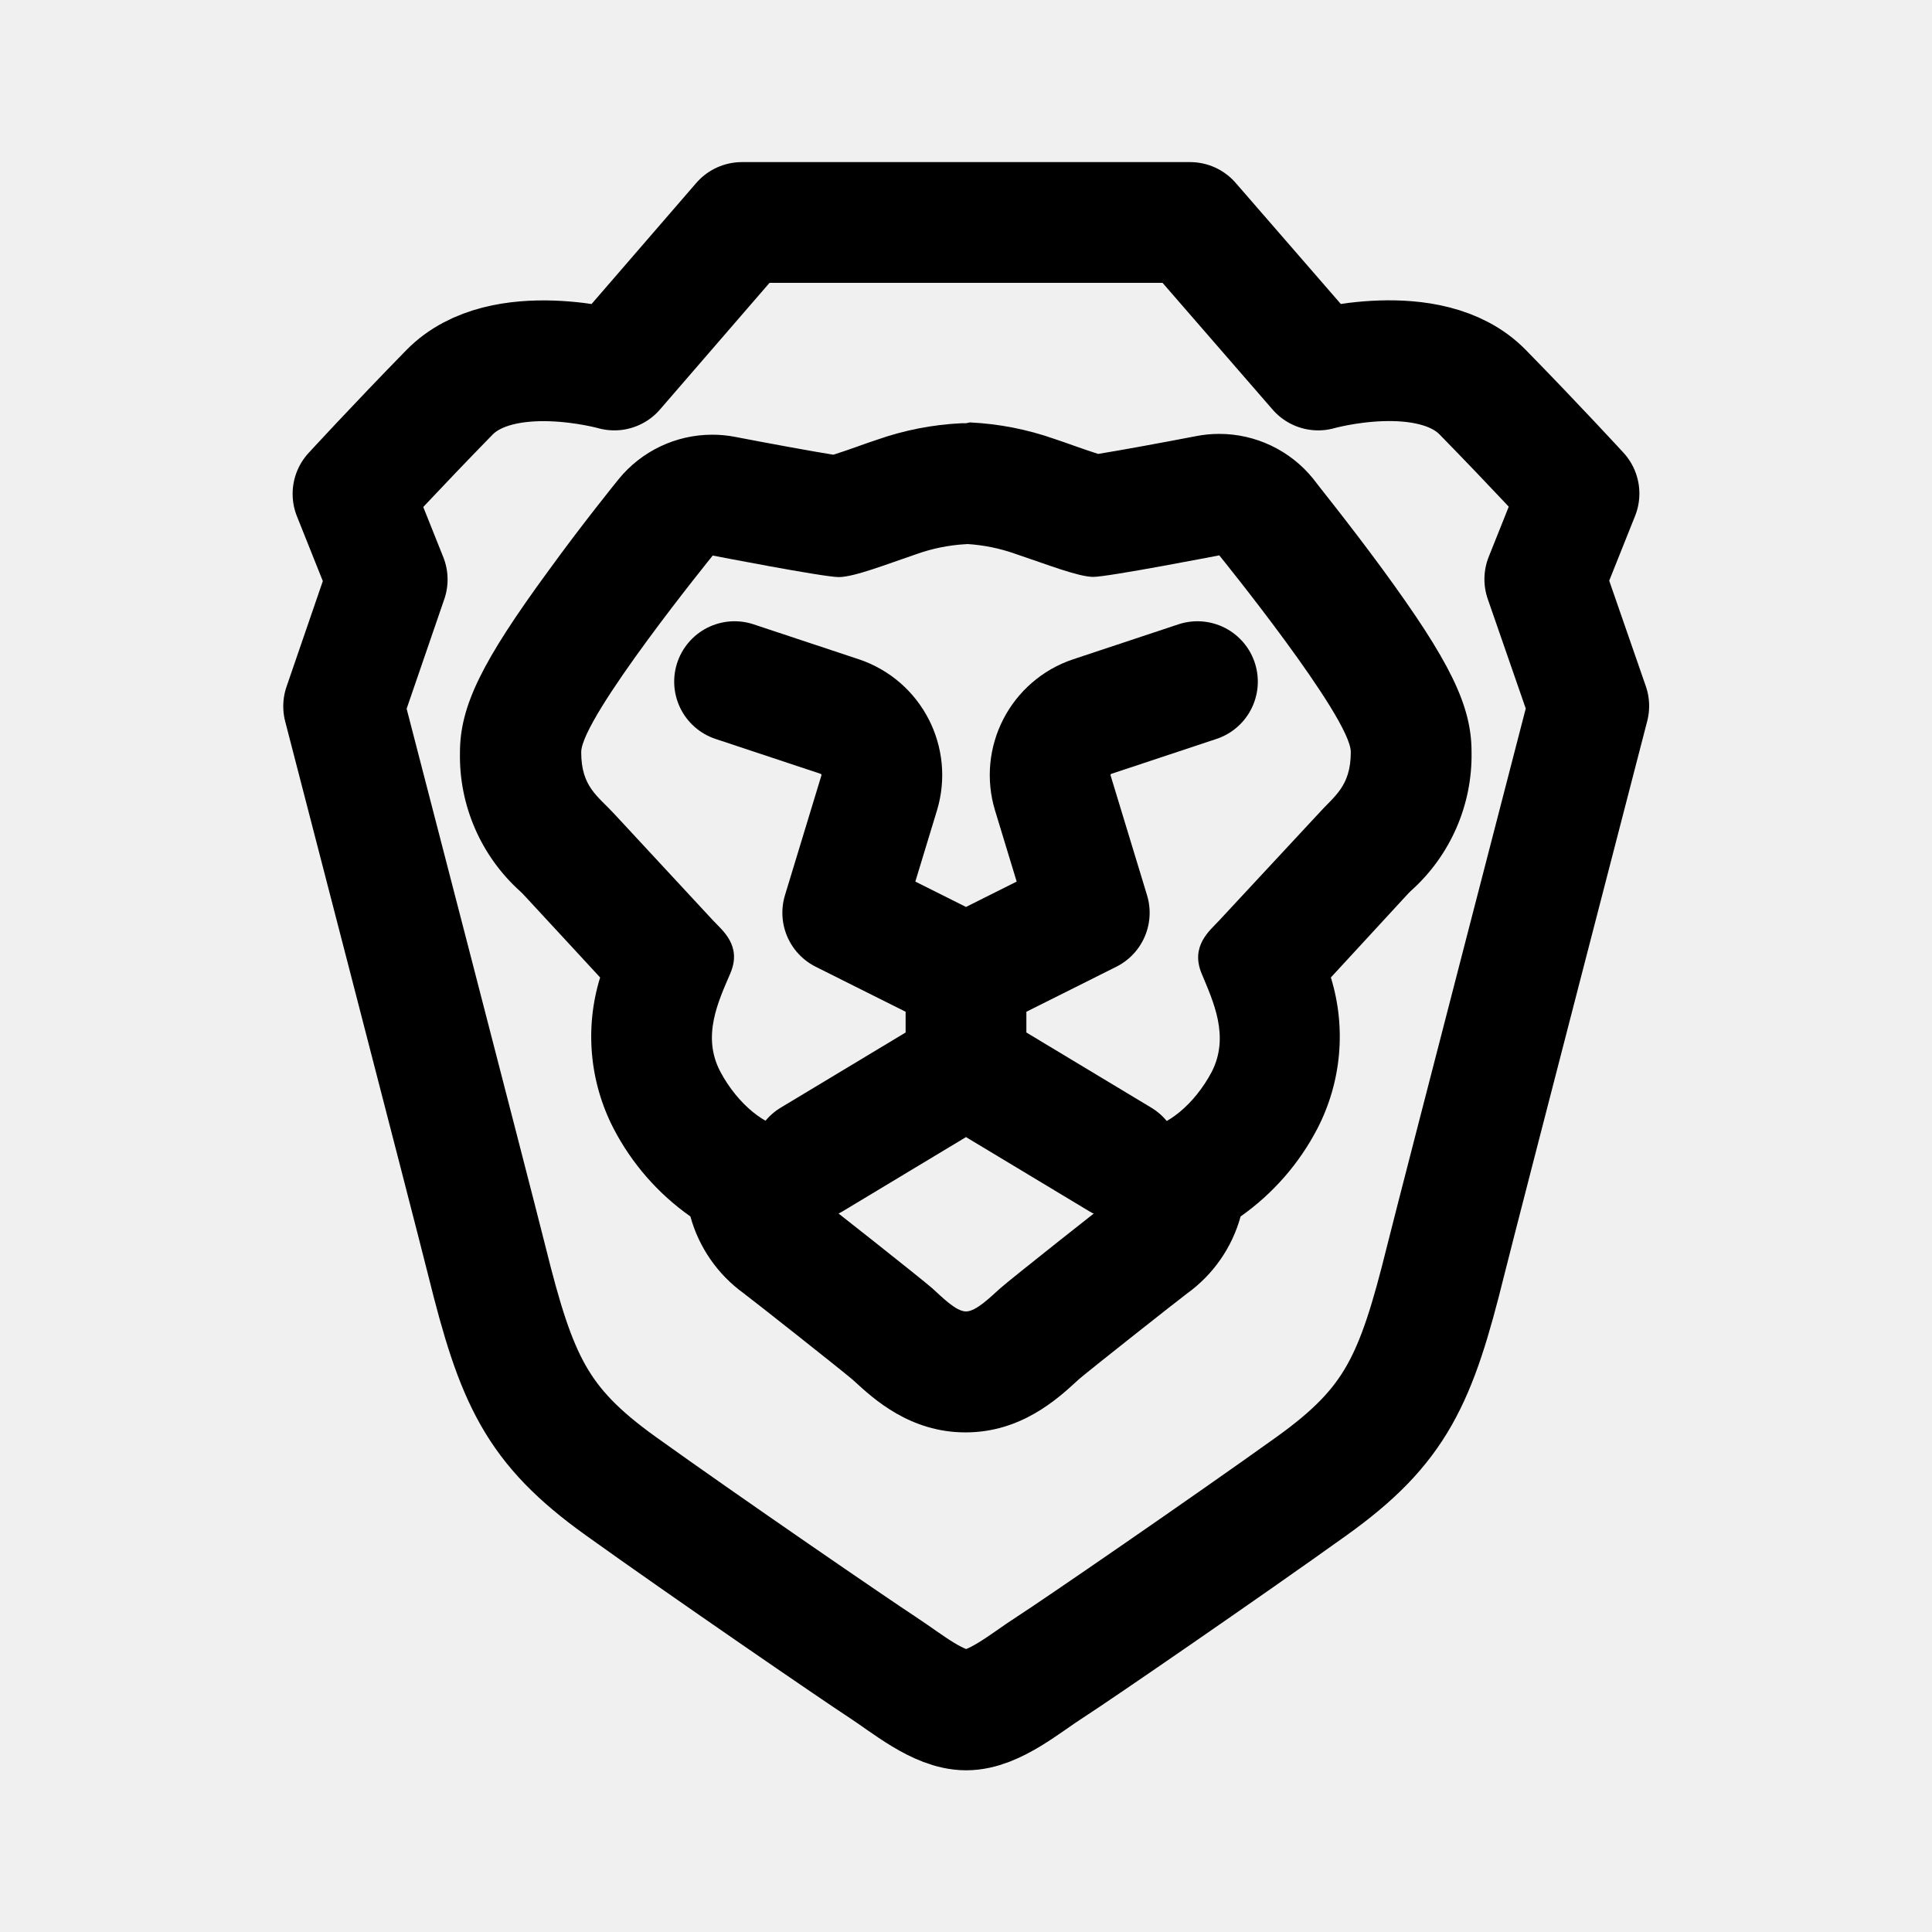
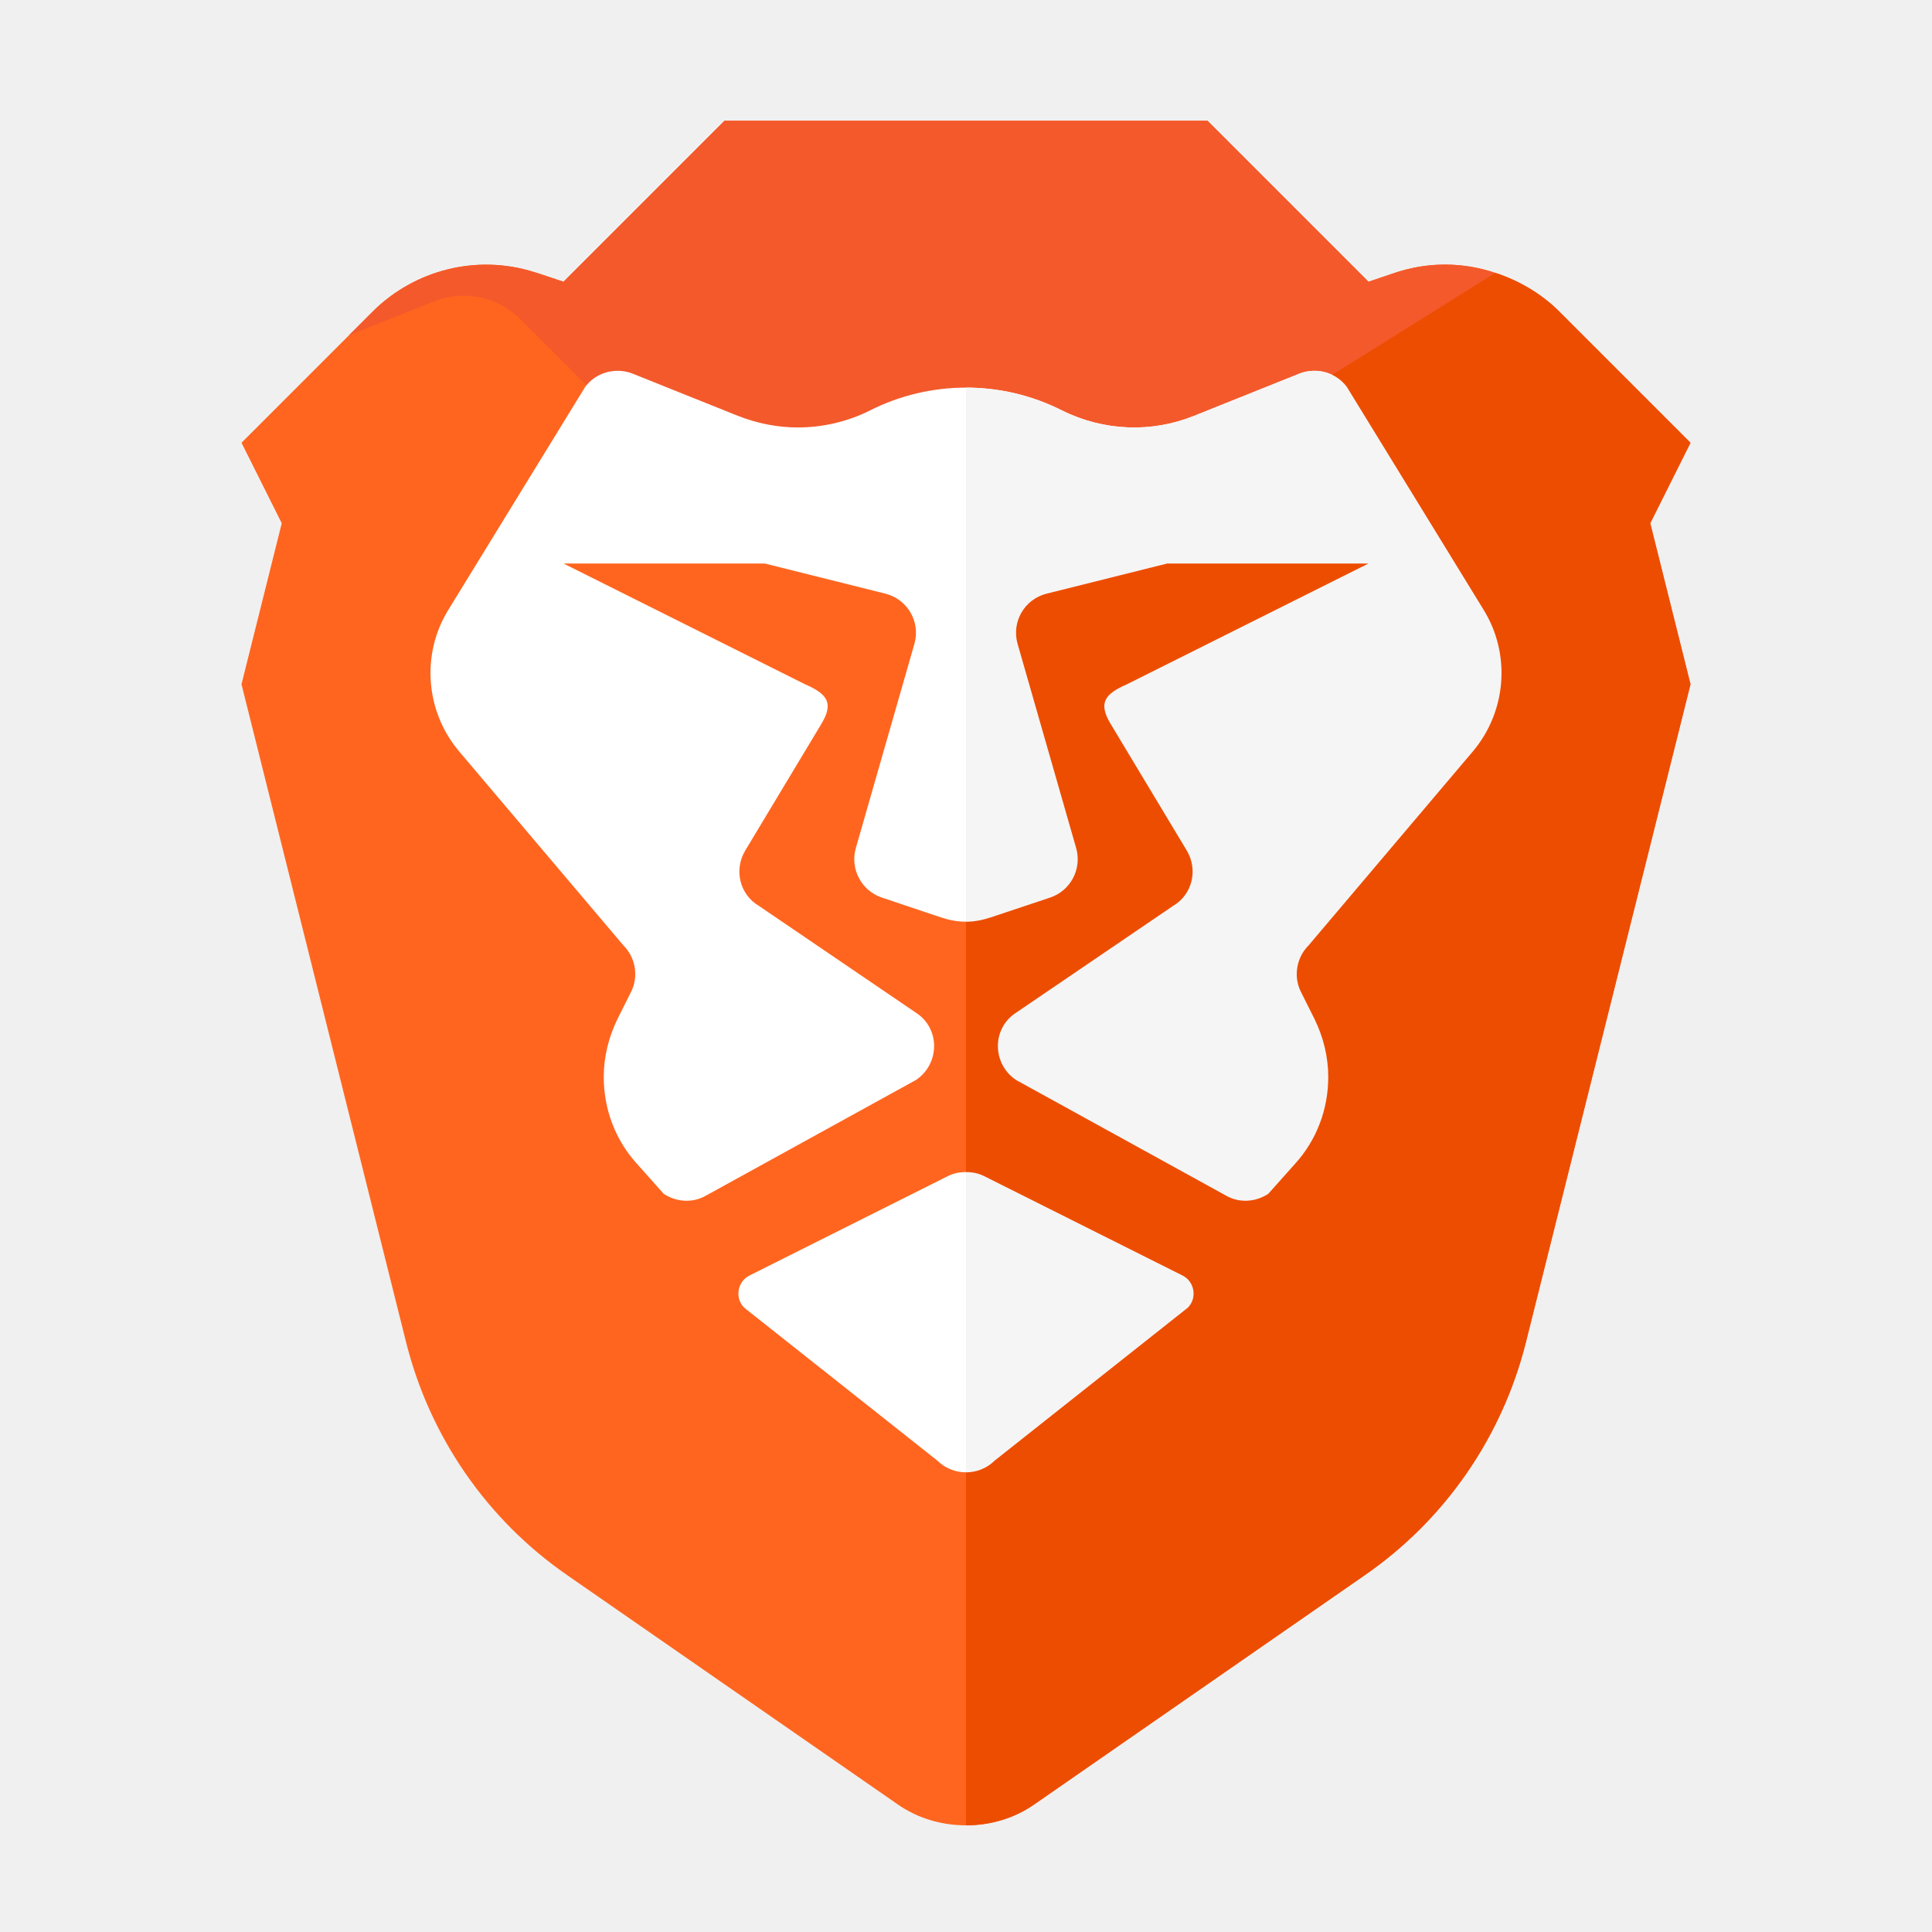
- <svg xmlns="http://www.w3.org/2000/svg" width="800px" height="800px" viewBox="0 0 192 192" id="Layer_1" data-name="Layer 1">
-   <defs>
-     <style>.cls-1{fill:none;stroke:#000000;stroke-linecap:round;stroke-linejoin:round;stroke-width:12px}</style>
-   </defs>
-   <g id="Logo">
-     <path id="Head" d="m153.52 57.56 3.4-8.51s-4.33-4.72-9.58-10.08-16.34-2.2-16.34-2.2l-12.73-14.66H73.73L61.05 36.77S49.92 33.62 44.66 39s-9.58 10.08-9.58 10.08l3.4 8.51-4.33 12.6s12.73 49.11 14.23 55.11c2.93 11.82 4.94 16.38 13.29 22.37s23.51 16.38 26 18 5.57 4.26 8.35 4.26 5.88-2.68 8.35-4.26 17.63-12 26-18 10.36-10.55 13.29-22.37c1.5-6 14.23-55.14 14.23-55.14Z" class="cls-1" />
-     <path id="Face" d="M96.05 54.06a17.59 17.59 0 0 1 4.91 1c3 1 6.2 2.27 7.69 2.27s12.52-2.14 12.52-2.14 13.07 16.1 13.07 19.54-1.64 4.37-3.24 6.16l-9.86 10.61c-.93 1-2.86 2.52-1.72 5.26s2.81 6.23 1 9.76c-1.73 3.28-4.6 5.55-6.64 5.55a3.57 3.57 0 0 1-.47 0c-2-.39-6.85-3-8.61-4.12s-7.37-5.87-7.37-7.67 5.79-5 6.86-5.77 6-3.58 6-4.69.06-1.45-1.38-4.2-4-6.44-3.6-8.89 4.61-3.72 7.59-4.86 8.73-3.32 9.45-3.66.53-.65-1.64-.86c-1.5-.15-4.91-.59-7.79-.59a13.3 13.3 0 0 0-3.34.33c-2.78.79-7.53 2-7.91 2.63s-.73.66-.33 2.86 2.43 12.74 2.63 14.61.58 3.11-1.4 3.58A49.3 49.3 0 0 1 96 92a49.3 49.3 0 0 1-6.47-1.26c-2-.47-1.59-1.7-1.4-3.58s2.24-12.42 2.63-14.61.06-2.22-.33-2.86-5.13-1.84-7.91-2.63a13.3 13.3 0 0 0-3.34-.33c-2.88 0-6.29.44-7.79.59-2.17.21-2.36.53-1.64.86s6.46 2.51 9.45 3.66 7.16 2.42 7.59 4.86-2.16 6.13-3.6 8.89-1.48 3.08-1.38 4.2 5 4 6 4.69 6.86 4 6.86 5.77-5.6 6.5-7.37 7.67-6.57 3.73-8.61 4.12a3.57 3.57 0 0 1-.47 0c-2 0-4.91-2.27-6.64-5.55-1.86-3.53-.18-7 1-9.76s-.79-4.26-1.72-5.26l-9.81-10.58c-1.65-1.79-3.29-2.7-3.29-6.14s13.07-19.54 13.07-19.54 11 2.14 12.52 2.14 4.72-1.26 7.69-2.27a17.59 17.59 0 0 1 4.91-1h.1m0 55.68a39.56 39.56 0 0 1 8.53 3.41c3.49 1.84 6 3.14 6.83 3.66s.32 1.49-.42 2-10.64 8.35-11.6 9.21-2.39 2.29-3.39 2.29-2.37-1.42-3.34-2.29-10.87-8.68-11.6-9.21-1.23-1.5-.42-2 3.36-1.83 6.83-3.68a39.56 39.56 0 0 1 8.53-3.41m0-67.68h-.44a29.59 29.59 0 0 0-8.43 1.65c-.64.21-1.29.44-1.93.67s-1.65.58-2.38.81c-2.18-.35-6.32-1.11-9.75-1.77a11.84 11.84 0 0 0-2.29-.22 12 12 0 0 0-9.31 4.43c-.14.18-3.5 4.31-6.9 9-6.71 9.15-8.86 13.56-8.86 18.16a18.08 18.08 0 0 0 6 13.8c.16.15.32.31.48.49l3.58 3.87 3.87 4.19a19.91 19.91 0 0 0 1.33 15 24.49 24.49 0 0 0 7.64 8.75 14 14 0 0 0 5.3 7.64c1.13.85 9.41 7.39 10.74 8.51l.24.21c1.94 1.79 5.55 5.1 11.06 5.1s9.12-3.31 11.06-5.09l.24-.22c1.33-1.12 9.61-7.66 10.74-8.51a14 14 0 0 0 5.3-7.64 24.49 24.49 0 0 0 7.64-8.75 19.91 19.91 0 0 0 1.33-15l7.5-8.14c.16-.18.32-.34.48-.49a18.08 18.08 0 0 0 6-13.8c0-4.6-2.15-9-8.86-18.16-3.4-4.64-6.76-8.77-6.9-9a12 12 0 0 0-9.31-4.43 11.84 11.84 0 0 0-2.29.22c-3.43.66-7.57 1.42-9.75 1.77-.73-.23-1.67-.56-2.38-.81s-1.29-.46-1.93-.67a29.59 29.59 0 0 0-8.43-1.65Z" />
-   </g>
-   <path d="M80.68 115.22 96 106v-9.16l-12.25-6.13 3.62-11.9a6.13 6.13 0 0 0-3.92-7.6L73 67.74m38.32 47.48L96 106v-9.16l12.25-6.13-3.62-11.9a6.13 6.13 0 0 1 3.92-7.6L119 67.74" class="cls-1" />
+ <svg xmlns="http://www.w3.org/2000/svg" viewBox="0 0 48 48" width="480px" height="480px">
+   <path fill="#ff651f" d="M41,13l1,4l-4.09,16.35c-0.59,2.35-2.01,4.41-4.01,5.79l-8.19,5.68c-0.51,0.36-1.11,0.53-1.71,0.53 c-0.6,0-1.2-0.17-1.71-0.53l-8.19-5.68c-2-1.38-3.42-3.44-4.01-5.79L6,17l1-4l-1-2l3.25-3.25c1.05-1.05,2.6-1.44,4.02-0.99 c0.04,0.01,0.07,0.02,0.1,0.03L14,7l4-4h12l4,4l0.65-0.22c0.83-0.28,1.7-0.27,2.5,0c0.58,0.19,1.13,0.51,1.58,0.95 c0.01,0.01,0.01,0.01,0.02,0.02L42,11L41,13z" />
+   <path fill="#f4592b" d="M38.73,7.73L33,11l-9,2l-9-3l-2.07-2.07c-0.56-0.56-1.41-0.74-2.15-0.44L8.67,8.33l0.58-0.58 c1.05-1.05,2.6-1.44,4.02-0.99c0.04,0.01,0.07,0.02,0.1,0.03L14,7l4-4h12l4,4l0.65-0.22c0.83-0.28,1.7-0.27,2.5,0 C37.73,6.97,38.28,7.29,38.73,7.73z" />
+   <path fill="#fff" d="M32.51,23.49c-0.3,0.3-0.38,0.77-0.19,1.15l0.34,0.68c0.22,0.45,0.34,0.94,0.34,1.44 c0,0.8-0.29,1.57-0.83,2.16l-0.66,0.74c-0.32,0.21-0.72,0.23-1.04,0.05l-5.23-2.88c-0.59-0.4-0.6-1.27-0.01-1.66l3.91-2.66 c0.48-0.28,0.63-0.89,0.35-1.37l-1.9-3.16C27.28,17.46,27.45,17.24,28,17l6-3h-5l-3,0.75c-0.55,0.14-0.87,0.7-0.72,1.24l1.46,5.09 c0.14,0.51-0.14,1.05-0.65,1.22l-1.47,0.49c-0.21,0.07-0.41,0.11-0.62,0.11c-0.21,0-0.42-0.04-0.63-0.11l-1.46-0.49 c-0.51-0.17-0.79-0.71-0.65-1.22l1.46-5.09c0.15-0.54-0.17-1.1-0.72-1.24L19,14h-5l6,3c0.55,0.24,0.72,0.46,0.41,0.98l-1.9,3.16 c-0.28,0.48-0.13,1.09,0.35,1.37l3.91,2.66c0.59,0.39,0.58,1.26-0.01,1.66l-5.23,2.88c-0.32,0.18-0.72,0.16-1.04-0.05l-0.66-0.74 C15.29,28.33,15,27.56,15,26.76c0-0.5,0.12-0.99,0.34-1.44l0.34-0.68c0.19-0.38,0.11-0.85-0.19-1.15l-4.09-4.83 c-0.83-0.99-0.94-2.41-0.26-3.51l3.4-5.54c0.27-0.36,0.75-0.49,1.17-0.33l2.62,1.05c0.48,0.19,0.99,0.29,1.49,0.29 c0.61,0,1.23-0.14,1.79-0.42c0.75-0.38,1.57-0.57,2.39-0.57s1.64,0.19,2.39,0.57c1.03,0.51,2.22,0.56,3.28,0.13l2.62-1.05 c0.42-0.16,0.9-0.03,1.17,0.33l3.4,5.54c0.68,1.1,0.57,2.52-0.26,3.51L32.51,23.49z" />
+   <path fill="#fff" d="M29.51,32.49l-4.8,3.8c-0.19,0.19-0.45,0.29-0.71,0.29s-0.52-0.1-0.71-0.29l-4.8-3.8 c-0.24-0.24-0.17-0.65,0.13-0.8l4.93-2.47c0.14-0.07,0.29-0.1,0.45-0.1s0.31,0.03,0.45,0.1l4.93,2.47 C29.68,31.84,29.75,32.25,29.51,32.49z" />
+   <path fill="#ed4d01" d="M41,13l1,4l-4.09,16.35c-0.59,2.35-2.01,4.41-4.01,5.79l-8.19,5.68c-0.51,0.36-1.11,0.53-1.71,0.53 V10.36L25,12h7v-2l5.15-3.22c0.59,0.19,1.15,0.52,1.6,0.97L42,11L41,13z" />
+   <path fill="#f5f5f5" d="M32.51,23.49c-0.3,0.3-0.38,0.77-0.19,1.15l0.34,0.68c0.22,0.45,0.34,0.94,0.34,1.44 c0,0.8-0.29,1.57-0.83,2.16l-0.66,0.74c-0.32,0.21-0.72,0.23-1.04,0.05l-5.23-2.88c-0.59-0.4-0.6-1.27-0.01-1.66l3.91-2.66 c0.48-0.28,0.63-0.89,0.35-1.37l-1.9-3.16C27.28,17.46,27.45,17.24,28,17l6-3h-5l-3,0.75c-0.55,0.14-0.87,0.7-0.72,1.24l1.46,5.09 c0.14,0.51-0.14,1.05-0.65,1.22l-1.47,0.49c-0.21,0.07-0.41,0.11-0.62,0.11V9.63c0.82,0,1.64,0.19,2.39,0.57 c1.03,0.51,2.22,0.56,3.28,0.13l2.62-1.05c0.42-0.16,0.9-0.03,1.17,0.33l3.4,5.54c0.68,1.1,0.57,2.52-0.26,3.51L32.51,23.49z" />
+   <path fill="#f5f5f5" d="M29.51,32.49l-4.8,3.8c-0.19,0.19-0.45,0.29-0.71,0.29v-7.46c0.16,0,0.31,0.03,0.45,0.1l4.93,2.47 C29.68,31.84,29.75,32.25,29.51,32.49z" />
</svg>
